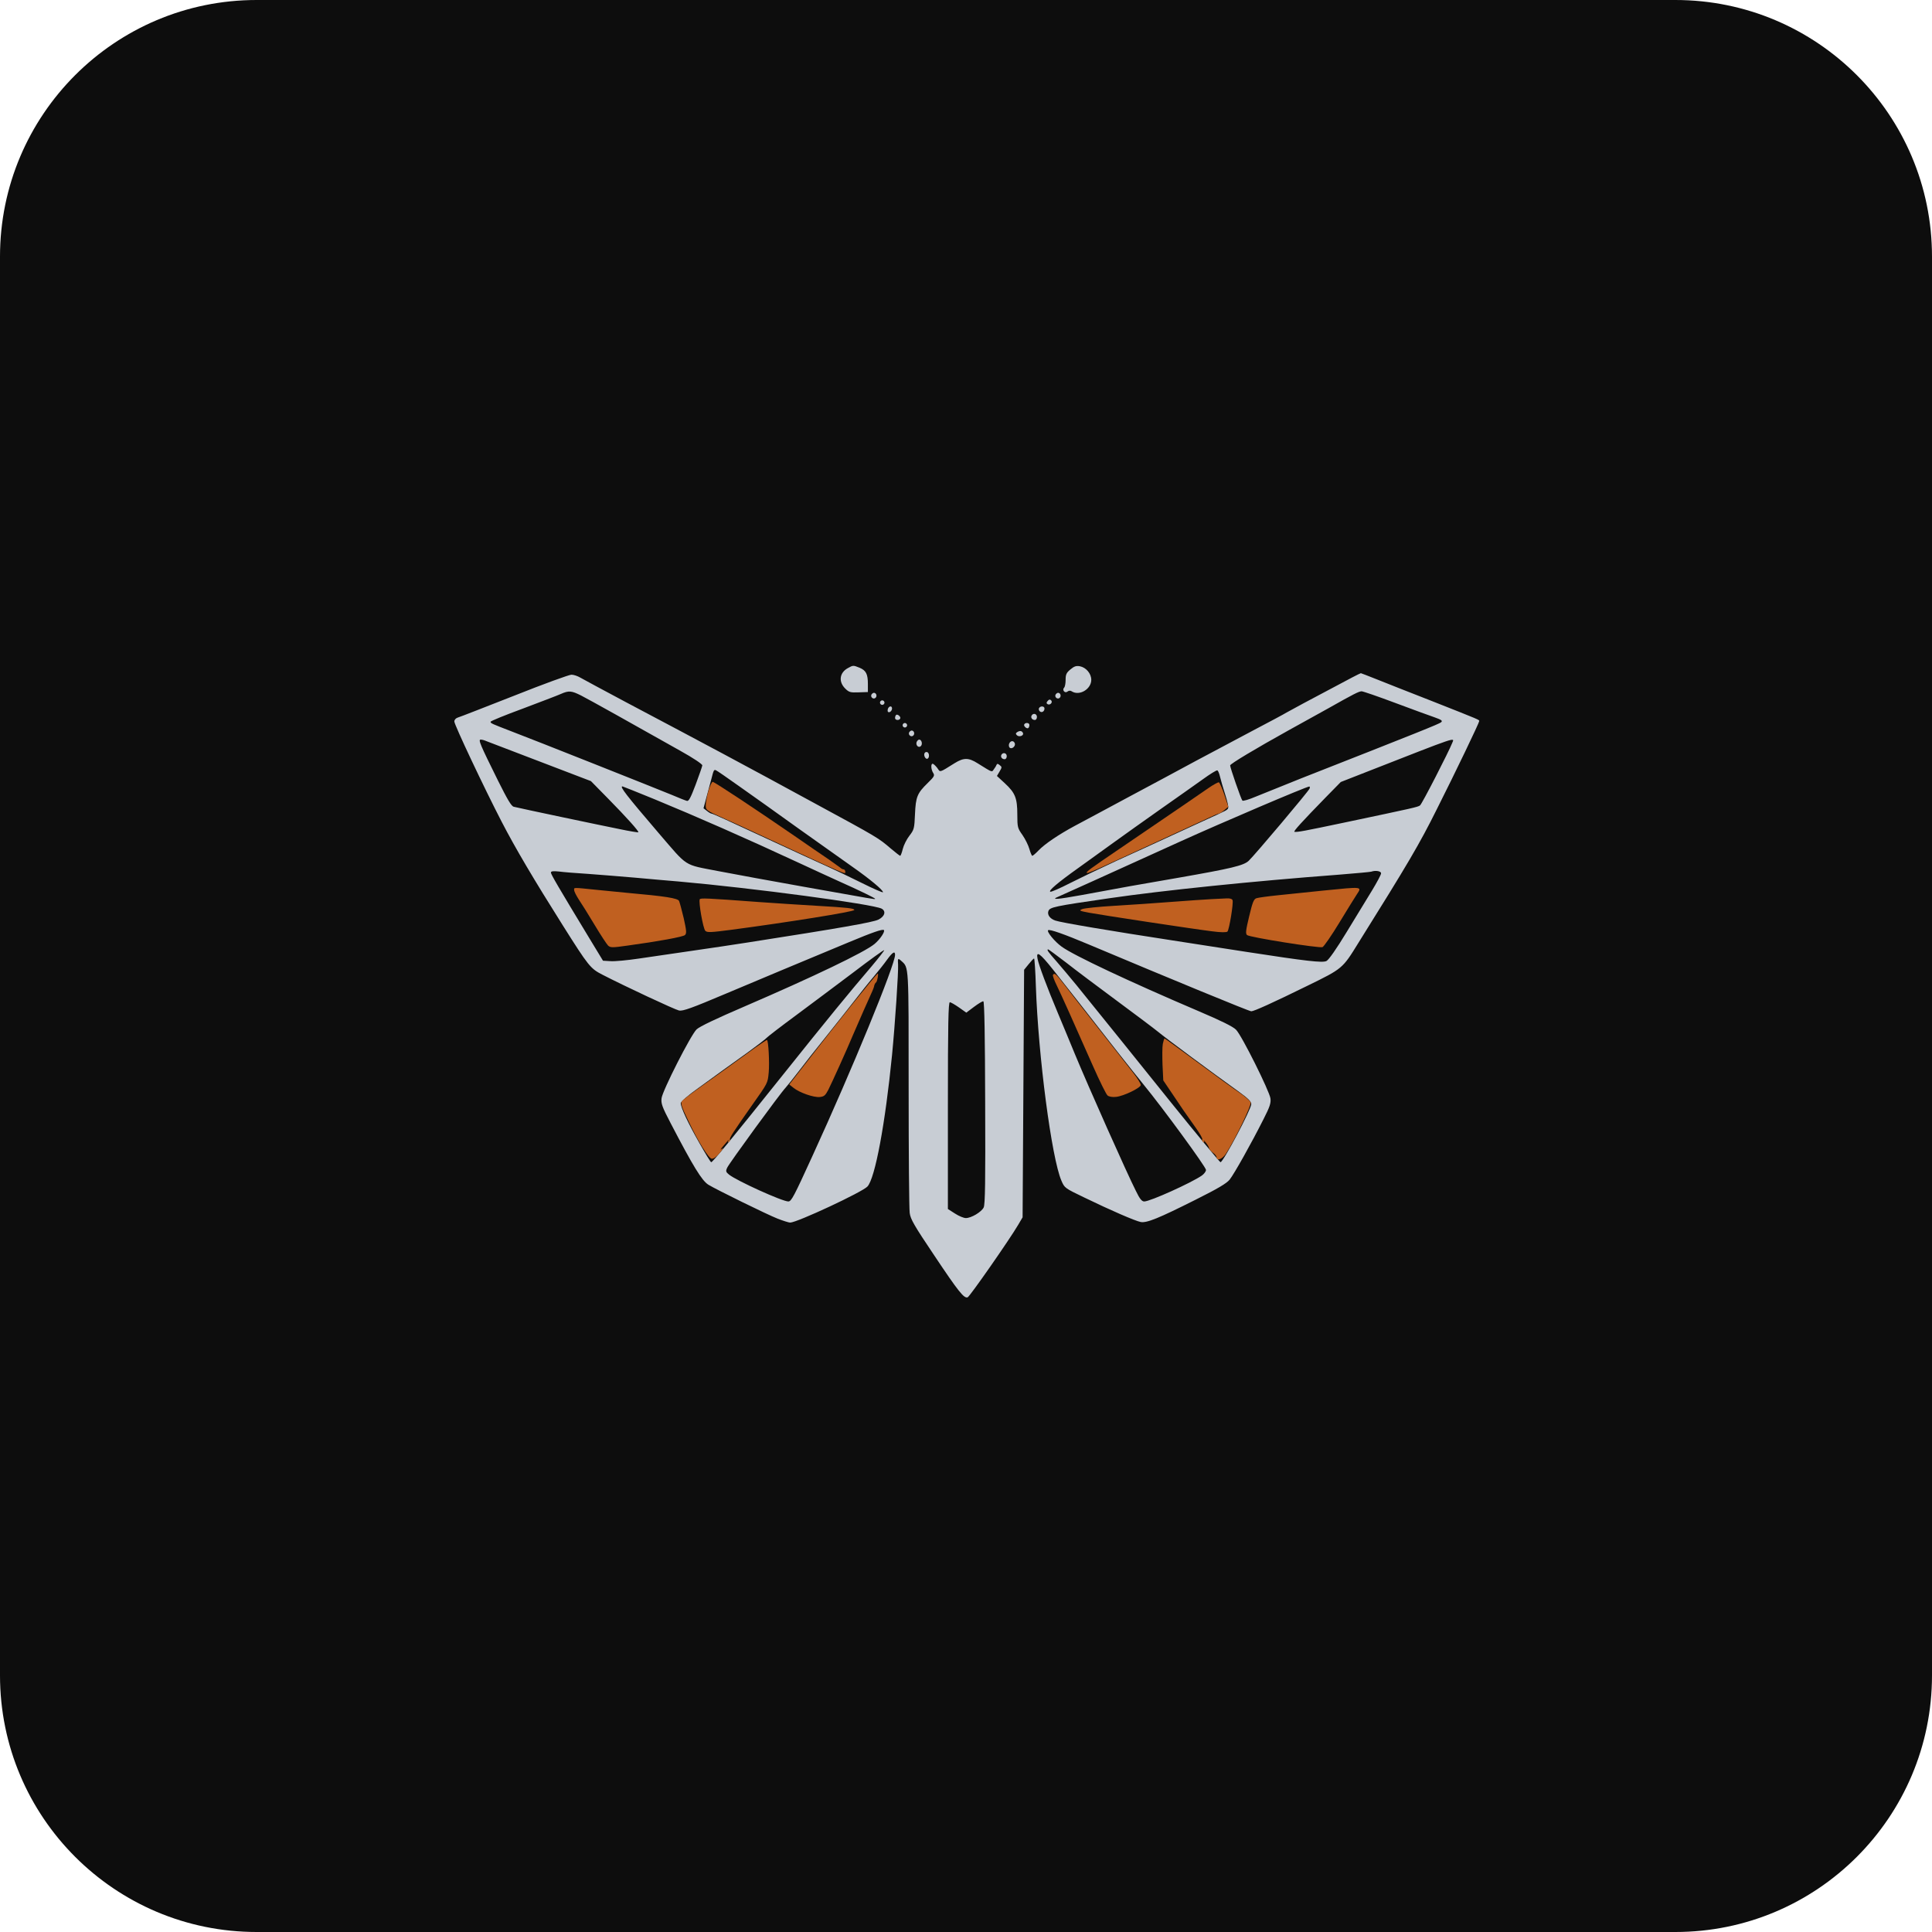
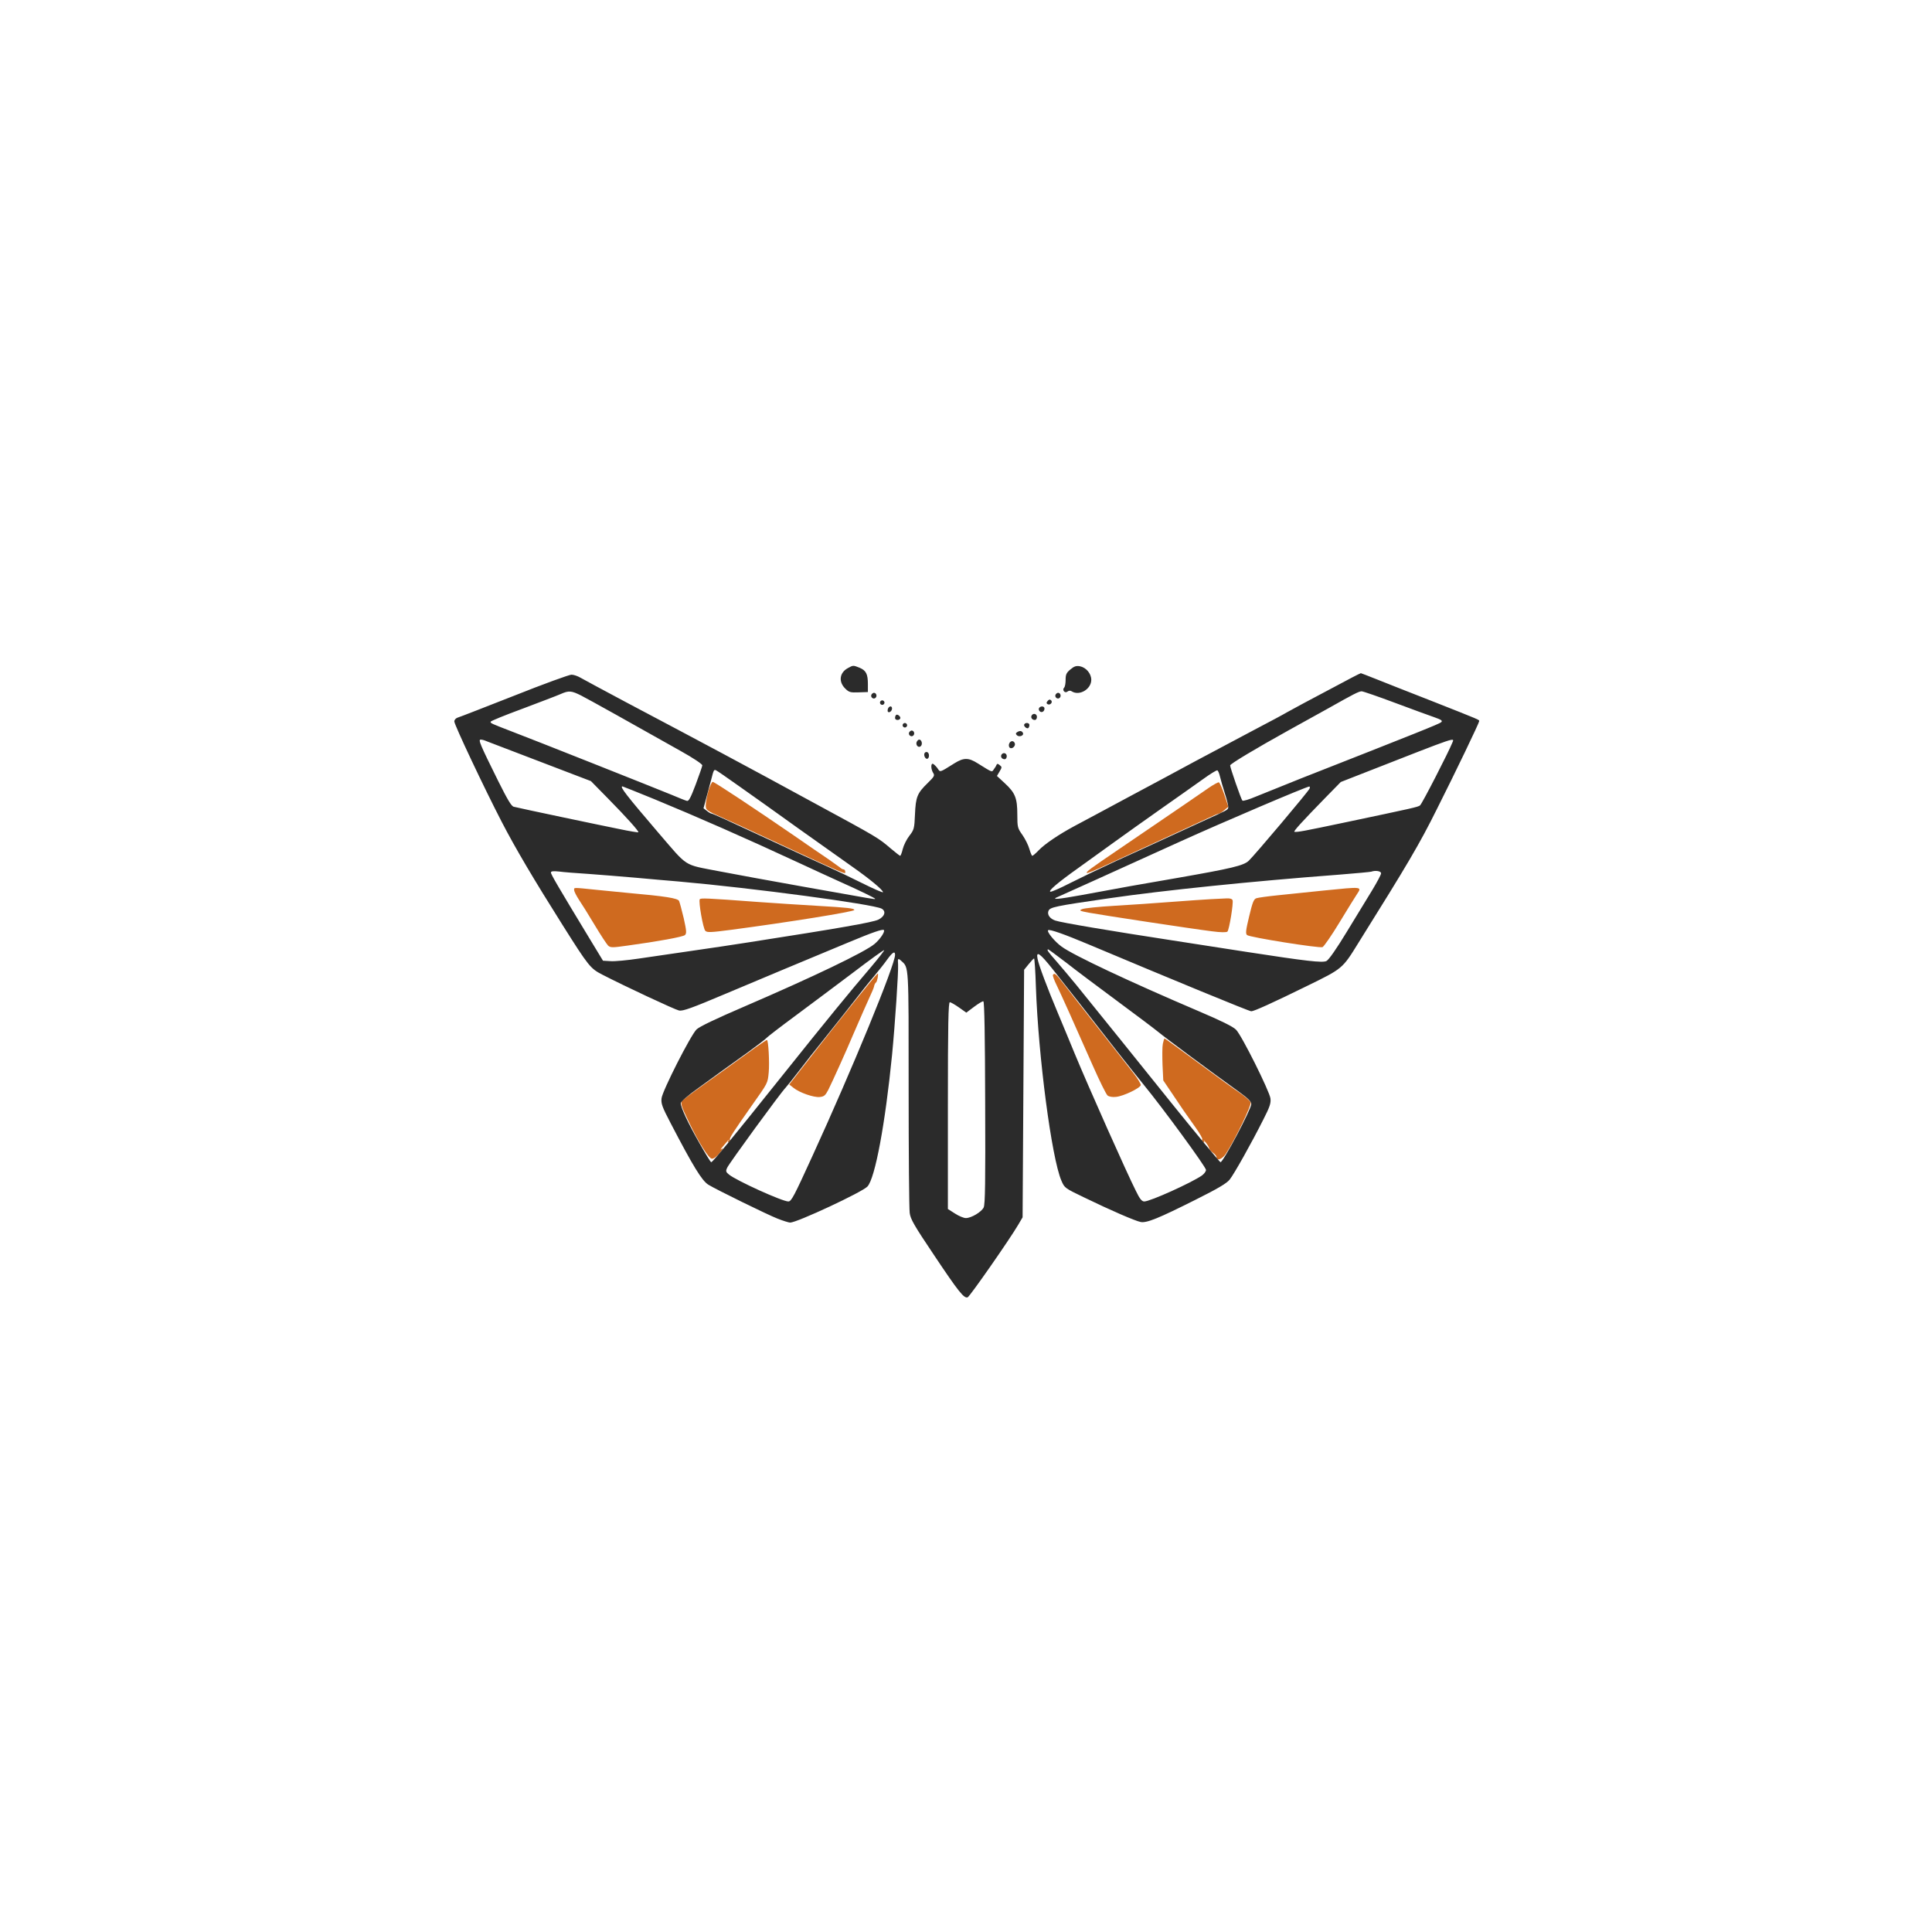
<svg xmlns="http://www.w3.org/2000/svg" viewBox="0 0 1280 1280" width="512" height="512">
-   <rect width="1280" height="1280" rx="170" fill="#0d0d0d" />
+   <style>.wing{fill:#2b2b2b}@media (prefers-color-scheme:dark){.wing{fill:#e8eaed}}</style>
  <g transform="translate(0,224)">
    <g transform="translate(0,832) scale(0.1,-0.1)">
-       <path d="M5618 6134 c-56 -30 -64 -90 -19 -135 26 -26 35 -28 90 -26 l61 2 0 53 c0 66 -12 90 -55 108 -42 17 -43 17 -77 -2z M7092 6125 c-27 -22 -32 -34 -32 -69 0 -23 -4 -46 -10 -52 -15 -15 5 -40 22 -26 9 7 19 8 28 2 51 -33 130 14 130 76 0 41 -34 82 -76 90 -24 4 -37 0 -62 -21z M8959 6072 c-312 -165 -408 -217 -434 -232 -16 -10 -115 -63 -220 -118 -104 -55 -275 -146 -380 -202 -104 -56 -311 -168 -460 -247 -148 -80 -304 -163 -345 -185 -106 -57 -199 -120 -239 -162 -19 -20 -38 -36 -42 -36 -3 0 -12 20 -19 45 -7 25 -28 67 -46 93 -32 45 -34 51 -34 135 0 109 -14 144 -82 207 l-53 49 17 29 c17 28 17 31 1 43 -11 10 -17 10 -20 3 -2 -6 -10 -20 -18 -30 -15 -21 -5 -25 -108 39 -60 38 -92 38 -152 1 -106 -66 -94 -62 -116 -31 -12 15 -25 27 -30 27 -13 0 -11 -37 3 -60 12 -18 8 -25 -35 -67 -70 -68 -80 -92 -85 -208 -4 -94 -6 -102 -37 -142 -18 -23 -38 -63 -44 -88 -6 -25 -14 -45 -17 -45 -3 0 -31 22 -62 48 -83 71 -82 71 -512 304 -455 248 -714 386 -1245 667 -148 79 -284 152 -301 162 -17 10 -43 19 -58 19 -15 0 -186 -62 -379 -139 -194 -76 -362 -142 -374 -145 -13 -4 -23 -15 -23 -26 0 -22 198 -441 314 -665 90 -174 211 -379 406 -688 169 -268 182 -284 260 -324 147 -76 481 -232 509 -238 25 -5 84 16 313 113 257 108 473 199 813 340 158 66 223 88 231 80 9 -10 -25 -61 -62 -92 -66 -55 -409 -219 -859 -413 -191 -82 -300 -134 -320 -153 -39 -38 -225 -404 -232 -456 -4 -35 3 -56 60 -165 149 -286 207 -381 250 -408 54 -33 388 -197 459 -225 36 -14 74 -26 83 -26 45 0 478 202 512 239 51 55 118 417 163 871 20 206 43 551 40 599 -3 42 -1 45 21 25 51 -46 49 -19 49 -847 0 -426 3 -796 7 -823 5 -41 30 -84 161 -279 163 -244 199 -289 223 -280 14 5 277 382 334 479 l30 51 5 820 5 820 30 37 c17 21 33 38 36 38 3 0 9 -84 12 -187 16 -461 104 -1134 169 -1285 21 -49 23 -50 152 -112 175 -85 337 -155 373 -162 40 -8 120 25 365 148 148 74 205 108 225 133 30 38 143 239 224 400 42 82 50 107 46 138 -7 49 -190 417 -228 455 -19 20 -100 60 -246 122 -462 197 -831 371 -909 428 -47 34 -100 99 -90 109 8 9 109 -27 266 -93 566 -238 1066 -444 1080 -444 18 0 142 56 372 169 233 114 232 113 337 283 330 528 404 653 521 888 121 240 280 571 280 582 0 10 14 4 -315 134 -148 58 -314 123 -368 145 -53 21 -99 39 -101 39 -2 0 -28 -13 -57 -28z m-5109 -120 c53 -27 343 -189 655 -365 90 -50 149 -90 148 -98 -1 -8 -21 -65 -44 -127 -33 -87 -46 -112 -58 -108 -9 2 -54 20 -101 40 -102 42 -925 369 -1060 420 -132 51 -140 54 -140 64 0 5 96 44 213 87 116 44 230 87 252 97 54 24 71 22 135 -10z m5391 -48 c112 -42 230 -85 262 -96 48 -17 56 -23 45 -33 -12 -11 -157 -69 -928 -372 -118 -47 -252 -101 -298 -120 -47 -20 -87 -32 -91 -27 -9 10 -81 218 -81 233 0 10 170 112 390 234 74 41 191 106 260 144 170 96 202 112 221 113 9 0 108 -34 220 -76z m-6019 -254 c21 -8 305 -117 583 -223 l110 -42 113 -115 c125 -127 207 -219 201 -224 -2 -2 -58 7 -124 21 -111 22 -653 136 -701 148 -16 3 -42 48 -104 172 -120 242 -133 273 -115 273 8 0 24 -4 37 -10z m6399 -13 c-22 -56 -200 -404 -213 -413 -14 -11 -43 -17 -498 -113 -271 -57 -313 -65 -334 -62 -10 1 49 66 207 228 l100 102 166 65 c626 245 587 232 572 193z m-4721 -288 c80 -56 255 -181 390 -278 135 -96 295 -209 355 -252 117 -82 205 -155 205 -170 0 -5 -64 23 -142 62 -78 39 -181 88 -228 109 -47 21 -184 84 -305 140 -368 171 -454 210 -462 210 -4 0 -18 8 -30 18 l-22 17 20 75 c11 41 25 93 31 115 16 64 18 67 31 62 6 -2 77 -51 157 -108z m3183 65 c5 -21 20 -74 34 -117 14 -43 23 -83 20 -90 -5 -14 -6 -14 -162 -85 -60 -28 -173 -79 -250 -115 -77 -35 -225 -104 -330 -151 -104 -48 -243 -115 -308 -148 -64 -33 -122 -58 -128 -56 -16 5 47 59 186 158 65 47 171 123 236 170 65 47 204 146 309 220 106 74 231 163 279 197 47 34 90 61 96 59 5 -1 13 -20 18 -42z m-3747 -149 c281 -116 598 -255 964 -425 85 -40 198 -91 250 -115 150 -67 252 -117 248 -120 -4 -4 4 -5 -473 80 -203 36 -459 83 -568 104 -232 45 -196 23 -391 249 -219 256 -262 312 -242 312 2 0 97 -38 212 -85z m4340 70 c-7 -18 -362 -439 -403 -478 -34 -32 -116 -51 -464 -112 -234 -40 -403 -70 -643 -115 -160 -29 -208 -33 -155 -11 23 10 325 146 809 366 280 127 831 362 854 364 4 1 6 -6 2 -14z m-4776 -565 c80 -6 219 -17 310 -25 91 -8 219 -20 285 -25 498 -44 1288 -150 1346 -180 31 -17 21 -52 -22 -73 -38 -18 -254 -56 -864 -151 -88 -14 -257 -39 -375 -56 -118 -17 -275 -40 -349 -51 -74 -11 -157 -19 -185 -17 l-51 3 -88 145 c-209 345 -257 427 -257 439 0 9 14 11 53 7 28 -4 117 -11 197 -16z m5250 4 c0 -9 -27 -59 -59 -112 -33 -54 -109 -178 -169 -277 -66 -109 -119 -185 -134 -192 -26 -13 -131 -1 -533 61 -121 19 -341 53 -490 76 -405 62 -737 118 -773 131 -36 12 -55 39 -46 63 10 26 39 32 404 85 357 52 949 113 1520 156 113 9 210 18 215 20 28 10 65 4 65 -11z m-3376 -617 c-143 -167 -292 -349 -594 -727 -334 -418 -459 -570 -468 -570 -4 0 -40 59 -80 130 -74 130 -121 231 -122 261 0 10 48 52 116 100 64 46 138 100 164 119 26 19 100 72 163 117 63 46 120 89 126 97 7 8 94 75 193 148 99 73 270 202 381 285 110 84 203 151 205 148 2 -2 -36 -51 -84 -108z m1289 26 c62 -49 213 -162 336 -253 123 -91 247 -184 275 -207 49 -41 365 -275 534 -396 62 -45 82 -65 82 -82 0 -33 -186 -385 -204 -385 -4 0 -176 207 -311 375 -66 83 -222 275 -345 429 -124 153 -258 319 -298 369 -40 49 -100 120 -132 157 -56 63 -68 80 -55 80 2 0 55 -39 118 -87z m-1133 51 c0 -67 -284 -758 -548 -1334 -122 -267 -139 -300 -159 -300 -40 0 -342 137 -393 178 -21 17 -23 23 -12 46 13 29 349 490 387 530 13 15 52 63 87 109 34 45 114 147 178 226 63 79 149 187 190 240 41 53 99 126 129 161 30 36 70 86 89 113 35 48 52 59 52 31z m1045 -96 c44 -55 116 -147 160 -203 202 -260 366 -468 441 -560 129 -157 414 -547 414 -566 0 -10 -12 -26 -27 -37 -69 -48 -343 -172 -382 -172 -16 0 -30 17 -55 69 -59 116 -315 691 -406 911 -28 69 -78 188 -110 265 -74 176 -128 321 -136 363 -11 56 16 37 101 -70z m-448 -884 c2 -524 0 -674 -10 -694 -15 -30 -82 -70 -118 -70 -14 0 -46 13 -72 30 l-47 30 0 685 c0 542 3 685 13 685 6 0 34 -16 61 -35 l48 -34 52 39 c28 21 56 38 61 36 7 -2 11 -236 12 -672z M5774 5959 c-10 -17 13 -36 27 -22 12 12 4 33 -11 33 -5 0 -12 -5 -16 -11z M6994 5959 c-10 -17 13 -36 27 -22 12 12 4 33 -11 33 -5 0 -12 -5 -16 -11z M6941 5916 c-9 -10 -9 -16 -1 -21 17 -10 37 12 24 25 -8 8 -15 6 -23 -4z M5830 5905 c0 -8 7 -15 15 -15 8 0 15 7 15 15 0 8 -7 15 -15 15 -8 0 -15 -7 -15 -15z M5883 5865 c-3 -9 -3 -18 0 -21 9 -9 27 6 27 22 0 19 -19 18 -27 -1z M6884 5869 c-3 -6 -2 -15 4 -21 13 -13 32 -2 32 18 0 16 -26 19 -36 3z M5937 5823 c-4 -3 -7 -12 -7 -20 0 -15 26 -18 34 -4 7 11 -18 33 -27 24z M6835 5820 c-8 -14 3 -30 21 -30 8 0 14 9 14 20 0 21 -24 28 -35 10z M5980 5755 c0 -8 7 -15 15 -15 8 0 15 7 15 15 0 8 -7 15 -15 15 -8 0 -15 -7 -15 -15z M6786 5761 c-7 -11 18 -33 27 -24 4 3 7 12 7 20 0 15 -26 18 -34 4z M6024 5709 c-10 -17 13 -36 27 -22 12 12 4 33 -11 33 -5 0 -12 -5 -16 -11z M6740 5710 c-11 -7 -12 -12 -3 -21 14 -14 46 -4 41 13 -6 16 -20 19 -38 8z M6073 5644 c-8 -21 13 -42 28 -27 13 13 5 43 -11 43 -6 0 -13 -7 -17 -16z M6686 5633 c-4 -9 -2 -21 3 -26 14 -14 42 10 34 29 -7 19 -29 18 -37 -3z M6126 5571 c-9 -14 5 -42 18 -38 15 5 14 39 -1 44 -6 2 -14 0 -17 -6z M6635 5560 c-8 -14 3 -30 21 -30 8 0 14 9 14 20 0 21 -24 28 -35 10z" fill="#c8cdd4" />
-       <path d="M4694 5323 c-9 -32 -17 -73 -18 -92 -1 -39 -3 -38 129 -97 44 -19 132 -60 195 -89 643 -298 600 -279 600 -260 0 8 -5 15 -11 15 -6 0 -17 6 -24 13 -8 6 -43 31 -77 55 -35 23 -135 92 -223 153 -266 183 -532 359 -543 359 -6 0 -18 -26 -28 -57z M8005 5338 c-57 -40 -192 -132 -590 -403 -196 -133 -222 -152 -214 -159 2 -3 59 20 124 51 66 30 172 79 235 108 245 113 397 183 451 208 31 15 60 27 65 27 5 0 21 10 36 23 l26 22 -26 79 c-15 44 -31 81 -37 83 -5 1 -37 -16 -70 -39z M3804 4663 c0 -10 15 -38 31 -63 17 -25 64 -100 104 -167 40 -67 81 -129 90 -138 16 -14 28 -14 127 0 205 28 369 58 382 70 12 11 10 29 -8 111 -13 55 -27 106 -31 115 -9 18 -88 31 -347 54 -85 8 -176 17 -203 20 -156 16 -146 16 -145 -2z M8770 4660 c-96 -10 -231 -24 -300 -31 -69 -7 -135 -16 -146 -20 -18 -6 -26 -28 -48 -120 -22 -92 -25 -114 -14 -124 17 -15 477 -88 500 -80 9 4 60 77 112 163 53 87 104 170 115 186 35 53 41 52 -219 26z M4636 4602 c-9 -16 22 -194 37 -209 12 -12 35 -11 173 7 371 49 814 120 814 131 0 11 -41 16 -250 28 -102 6 -275 17 -385 25 -348 26 -383 27 -389 18z M8025 4603 c-38 -2 -155 -10 -260 -18 -104 -8 -275 -20 -380 -26 -104 -6 -201 -16 -215 -22 -23 -9 -19 -12 45 -24 86 -16 685 -107 814 -123 59 -8 97 -8 103 -2 12 12 41 190 34 208 -3 9 -18 13 -38 12 -18 -1 -64 -3 -103 -5z M5757 4043 c-59 -72 -139 -171 -250 -312 -68 -87 -91 -115 -212 -271 l-66 -85 28 -22 c39 -32 134 -65 174 -61 29 3 37 10 57 48 26 52 122 264 162 360 33 77 116 266 130 295 5 11 11 27 12 35 2 8 7 18 12 21 8 6 18 59 11 59 -1 0 -28 -30 -58 -67z M6976 4101 c-3 -4 8 -35 24 -67 31 -64 112 -244 240 -534 45 -102 89 -191 98 -198 10 -8 33 -12 57 -9 49 5 159 58 163 78 1 8 -22 46 -52 84 -30 39 -133 169 -228 291 -95 121 -198 252 -228 292 -55 71 -64 79 -74 63z M7704 3644 c-4 -20 -4 -82 -2 -139 l5 -103 56 -83 c63 -95 91 -135 160 -232 26 -37 46 -71 42 -76 -3 -5 0 -13 6 -17 8 -5 10 -2 5 7 -4 8 2 3 13 -11 11 -14 21 -30 21 -36 0 -6 11 -20 25 -30 14 -10 25 -24 25 -31 0 -28 40 -12 63 25 64 100 169 320 163 338 -4 10 -36 39 -73 64 -36 24 -162 115 -279 202 -118 87 -216 158 -218 158 -3 0 -8 -16 -12 -36z M5005 3620 c-63 -46 -140 -101 -215 -155 -16 -11 -81 -58 -147 -105 -65 -46 -121 -89 -125 -95 -10 -14 -3 -37 42 -130 65 -138 135 -250 156 -252 12 -1 32 14 54 40 19 23 26 35 15 27 -15 -11 -14 -7 5 15 37 45 44 52 35 36 -5 -10 -4 -12 4 -7 6 4 9 11 7 15 -6 9 23 53 146 228 106 150 104 145 111 218 6 64 -2 215 -12 215 -3 0 -37 -23 -76 -50z" fill="#c06020" />
+       <path d="M4694 5323 c-9 -32 -17 -73 -18 -92 -1 -39 -3 -38 129 -97 44 -19 132 -60 195 -89 643 -298 600 -279 600 -260 0 8 -5 15 -11 15 -6 0 -17 6 -24 13 -8 6 -43 31 -77 55 -35 23 -135 92 -223 153 -266 183 -532 359 -543 359 -6 0 -18 -26 -28 -57z M8005 5338 c-57 -40 -192 -132 -590 -403 -196 -133 -222 -152 -214 -159 2 -3 59 20 124 51 66 30 172 79 235 108 245 113 397 183 451 208 31 15 60 27 65 27 5 0 21 10 36 23 l26 22 -26 79 c-15 44 -31 81 -37 83 -5 1 -37 -16 -70 -39z M3804 4663 c0 -10 15 -38 31 -63 17 -25 64 -100 104 -167 40 -67 81 -129 90 -138 16 -14 28 -14 127 0 205 28 369 58 382 70 12 11 10 29 -8 111 -13 55 -27 106 -31 115 -9 18 -88 31 -347 54 -85 8 -176 17 -203 20 -156 16 -146 16 -145 -2z M8770 4660 c-96 -10 -231 -24 -300 -31 -69 -7 -135 -16 -146 -20 -18 -6 -26 -28 -48 -120 -22 -92 -25 -114 -14 -124 17 -15 477 -88 500 -80 9 4 60 77 112 163 53 87 104 170 115 186 35 53 41 52 -219 26z M4636 4602 c-9 -16 22 -194 37 -209 12 -12 35 -11 173 7 371 49 814 120 814 131 0 11 -41 16 -250 28 -102 6 -275 17 -385 25 -348 26 -383 27 -389 18z M8025 4603 c-38 -2 -155 -10 -260 -18 -104 -8 -275 -20 -380 -26 -104 -6 -201 -16 -215 -22 -23 -9 -19 -12 45 -24 86 -16 685 -107 814 -123 59 -8 97 -8 103 -2 12 12 41 190 34 208 -3 9 -18 13 -38 12 -18 -1 -64 -3 -103 -5z M5757 4043 c-59 -72 -139 -171 -250 -312 -68 -87 -91 -115 -212 -271 l-66 -85 28 -22 c39 -32 134 -65 174 -61 29 3 37 10 57 48 26 52 122 264 162 360 33 77 116 266 130 295 5 11 11 27 12 35 2 8 7 18 12 21 8 6 18 59 11 59 -1 0 -28 -30 -58 -67z M6976 4101 c-3 -4 8 -35 24 -67 31 -64 112 -244 240 -534 45 -102 89 -191 98 -198 10 -8 33 -12 57 -9 49 5 159 58 163 78 1 8 -22 46 -52 84 -30 39 -133 169 -228 291 -95 121 -198 252 -228 292 -55 71 -64 79 -74 63z M7704 3644 c-4 -20 -4 -82 -2 -139 l5 -103 56 -83 c63 -95 91 -135 160 -232 26 -37 46 -71 42 -76 -3 -5 0 -13 6 -17 8 -5 10 -2 5 7 -4 8 2 3 13 -11 11 -14 21 -30 21 -36 0 -6 11 -20 25 -30 14 -10 25 -24 25 -31 0 -28 40 -12 63 25 64 100 169 320 163 338 -4 10 -36 39 -73 64 -36 24 -162 115 -279 202 -118 87 -216 158 -218 158 -3 0 -8 -16 -12 -36z M5005 3620 c-63 -46 -140 -101 -215 -155 -16 -11 -81 -58 -147 -105 -65 -46 -121 -89 -125 -95 -10 -14 -3 -37 42 -130 65 -138 135 -250 156 -252 12 -1 32 14 54 40 19 23 26 35 15 27 -15 -11 -14 -7 5 15 37 45 44 52 35 36 -5 -10 -4 -12 4 -7 6 4 9 11 7 15 -6 9 23 53 146 228 106 150 104 145 111 218 6 64 -2 215 -12 215 -3 0 -37 -23 -76 -50z" fill="#cf6a1f" />
+       <path d="M5618 6134 c-56 -30 -64 -90 -19 -135 26 -26 35 -28 90 -26 l61 2 0 53 c0 66 -12 90 -55 108 -42 17 -43 17 -77 -2z M7092 6125 c-27 -22 -32 -34 -32 -69 0 -23 -4 -46 -10 -52 -15 -15 5 -40 22 -26 9 7 19 8 28 2 51 -33 130 14 130 76 0 41 -34 82 -76 90 -24 4 -37 0 -62 -21z M8959 6072 c-312 -165 -408 -217 -434 -232 -16 -10 -115 -63 -220 -118 -104 -55 -275 -146 -380 -202 -104 -56 -311 -168 -460 -247 -148 -80 -304 -163 -345 -185 -106 -57 -199 -120 -239 -162 -19 -20 -38 -36 -42 -36 -3 0 -12 20 -19 45 -7 25 -28 67 -46 93 -32 45 -34 51 -34 135 0 109 -14 144 -82 207 l-53 49 17 29 c17 28 17 31 1 43 -11 10 -17 10 -20 3 -2 -6 -10 -20 -18 -30 -15 -21 -5 -25 -108 39 -60 38 -92 38 -152 1 -106 -66 -94 -62 -116 -31 -12 15 -25 27 -30 27 -13 0 -11 -37 3 -60 12 -18 8 -25 -35 -67 -70 -68 -80 -92 -85 -208 -4 -94 -6 -102 -37 -142 -18 -23 -38 -63 -44 -88 -6 -25 -14 -45 -17 -45 -3 0 -31 22 -62 48 -83 71 -82 71 -512 304 -455 248 -714 386 -1245 667 -148 79 -284 152 -301 162 -17 10 -43 19 -58 19 -15 0 -186 -62 -379 -139 -194 -76 -362 -142 -374 -145 -13 -4 -23 -15 -23 -26 0 -22 198 -441 314 -665 90 -174 211 -379 406 -688 169 -268 182 -284 260 -324 147 -76 481 -232 509 -238 25 -5 84 16 313 113 257 108 473 199 813 340 158 66 223 88 231 80 9 -10 -25 -61 -62 -92 -66 -55 -409 -219 -859 -413 -191 -82 -300 -134 -320 -153 -39 -38 -225 -404 -232 -456 -4 -35 3 -56 60 -165 149 -286 207 -381 250 -408 54 -33 388 -197 459 -225 36 -14 74 -26 83 -26 45 0 478 202 512 239 51 55 118 417 163 871 20 206 43 551 40 599 -3 42 -1 45 21 25 51 -46 49 -19 49 -847 0 -426 3 -796 7 -823 5 -41 30 -84 161 -279 163 -244 199 -289 223 -280 14 5 277 382 334 479 l30 51 5 820 5 820 30 37 c17 21 33 38 36 38 3 0 9 -84 12 -187 16 -461 104 -1134 169 -1285 21 -49 23 -50 152 -112 175 -85 337 -155 373 -162 40 -8 120 25 365 148 148 74 205 108 225 133 30 38 143 239 224 400 42 82 50 107 46 138 -7 49 -190 417 -228 455 -19 20 -100 60 -246 122 -462 197 -831 371 -909 428 -47 34 -100 99 -90 109 8 9 109 -27 266 -93 566 -238 1066 -444 1080 -444 18 0 142 56 372 169 233 114 232 113 337 283 330 528 404 653 521 888 121 240 280 571 280 582 0 10 14 4 -315 134 -148 58 -314 123 -368 145 -53 21 -99 39 -101 39 -2 0 -28 -13 -57 -28z m-5109 -120 c53 -27 343 -189 655 -365 90 -50 149 -90 148 -98 -1 -8 -21 -65 -44 -127 -33 -87 -46 -112 -58 -108 -9 2 -54 20 -101 40 -102 42 -925 369 -1060 420 -132 51 -140 54 -140 64 0 5 96 44 213 87 116 44 230 87 252 97 54 24 71 22 135 -10z m5391 -48 c112 -42 230 -85 262 -96 48 -17 56 -23 45 -33 -12 -11 -157 -69 -928 -372 -118 -47 -252 -101 -298 -120 -47 -20 -87 -32 -91 -27 -9 10 -81 218 -81 233 0 10 170 112 390 234 74 41 191 106 260 144 170 96 202 112 221 113 9 0 108 -34 220 -76z m-6019 -254 c21 -8 305 -117 583 -223 l110 -42 113 -115 c125 -127 207 -219 201 -224 -2 -2 -58 7 -124 21 -111 22 -653 136 -701 148 -16 3 -42 48 -104 172 -120 242 -133 273 -115 273 8 0 24 -4 37 -10z m6399 -13 c-22 -56 -200 -404 -213 -413 -14 -11 -43 -17 -498 -113 -271 -57 -313 -65 -334 -62 -10 1 49 66 207 228 l100 102 166 65 c626 245 587 232 572 193z m-4721 -288 c80 -56 255 -181 390 -278 135 -96 295 -209 355 -252 117 -82 205 -155 205 -170 0 -5 -64 23 -142 62 -78 39 -181 88 -228 109 -47 21 -184 84 -305 140 -368 171 -454 210 -462 210 -4 0 -18 8 -30 18 l-22 17 20 75 c11 41 25 93 31 115 16 64 18 67 31 62 6 -2 77 -51 157 -108z m3183 65 c5 -21 20 -74 34 -117 14 -43 23 -83 20 -90 -5 -14 -6 -14 -162 -85 -60 -28 -173 -79 -250 -115 -77 -35 -225 -104 -330 -151 -104 -48 -243 -115 -308 -148 -64 -33 -122 -58 -128 -56 -16 5 47 59 186 158 65 47 171 123 236 170 65 47 204 146 309 220 106 74 231 163 279 197 47 34 90 61 96 59 5 -1 13 -20 18 -42z m-3747 -149 c281 -116 598 -255 964 -425 85 -40 198 -91 250 -115 150 -67 252 -117 248 -120 -4 -4 4 -5 -473 80 -203 36 -459 83 -568 104 -232 45 -196 23 -391 249 -219 256 -262 312 -242 312 2 0 97 -38 212 -85z m4340 70 c-7 -18 -362 -439 -403 -478 -34 -32 -116 -51 -464 -112 -234 -40 -403 -70 -643 -115 -160 -29 -208 -33 -155 -11 23 10 325 146 809 366 280 127 831 362 854 364 4 1 6 -6 2 -14z m-4776 -565 c80 -6 219 -17 310 -25 91 -8 219 -20 285 -25 498 -44 1288 -150 1346 -180 31 -17 21 -52 -22 -73 -38 -18 -254 -56 -864 -151 -88 -14 -257 -39 -375 -56 -118 -17 -275 -40 -349 -51 -74 -11 -157 -19 -185 -17 l-51 3 -88 145 c-209 345 -257 427 -257 439 0 9 14 11 53 7 28 -4 117 -11 197 -16z m5250 4 c0 -9 -27 -59 -59 -112 -33 -54 -109 -178 -169 -277 -66 -109 -119 -185 -134 -192 -26 -13 -131 -1 -533 61 -121 19 -341 53 -490 76 -405 62 -737 118 -773 131 -36 12 -55 39 -46 63 10 26 39 32 404 85 357 52 949 113 1520 156 113 9 210 18 215 20 28 10 65 4 65 -11z m-3376 -617 c-143 -167 -292 -349 -594 -727 -334 -418 -459 -570 -468 -570 -4 0 -40 59 -80 130 -74 130 -121 231 -122 261 0 10 48 52 116 100 64 46 138 100 164 119 26 19 100 72 163 117 63 46 120 89 126 97 7 8 94 75 193 148 99 73 270 202 381 285 110 84 203 151 205 148 2 -2 -36 -51 -84 -108z m1289 26 c62 -49 213 -162 336 -253 123 -91 247 -184 275 -207 49 -41 365 -275 534 -396 62 -45 82 -65 82 -82 0 -33 -186 -385 -204 -385 -4 0 -176 207 -311 375 -66 83 -222 275 -345 429 -124 153 -258 319 -298 369 -40 49 -100 120 -132 157 -56 63 -68 80 -55 80 2 0 55 -39 118 -87z m-1133 51 c0 -67 -284 -758 -548 -1334 -122 -267 -139 -300 -159 -300 -40 0 -342 137 -393 178 -21 17 -23 23 -12 46 13 29 349 490 387 530 13 15 52 63 87 109 34 45 114 147 178 226 63 79 149 187 190 240 41 53 99 126 129 161 30 36 70 86 89 113 35 48 52 59 52 31z m1045 -96 c44 -55 116 -147 160 -203 202 -260 366 -468 441 -560 129 -157 414 -547 414 -566 0 -10 -12 -26 -27 -37 -69 -48 -343 -172 -382 -172 -16 0 -30 17 -55 69 -59 116 -315 691 -406 911 -28 69 -78 188 -110 265 -74 176 -128 321 -136 363 -11 56 16 37 101 -70z m-448 -884 c2 -524 0 -674 -10 -694 -15 -30 -82 -70 -118 -70 -14 0 -46 13 -72 30 l-47 30 0 685 c0 542 3 685 13 685 6 0 34 -16 61 -35 l48 -34 52 39 c28 21 56 38 61 36 7 -2 11 -236 12 -672z M5774 5959 c-10 -17 13 -36 27 -22 12 12 4 33 -11 33 -5 0 -12 -5 -16 -11z M6994 5959 c-10 -17 13 -36 27 -22 12 12 4 33 -11 33 -5 0 -12 -5 -16 -11z M6941 5916 c-9 -10 -9 -16 -1 -21 17 -10 37 12 24 25 -8 8 -15 6 -23 -4z M5830 5905 c0 -8 7 -15 15 -15 8 0 15 7 15 15 0 8 -7 15 -15 15 -8 0 -15 -7 -15 -15z M5883 5865 c-3 -9 -3 -18 0 -21 9 -9 27 6 27 22 0 19 -19 18 -27 -1z M6884 5869 c-3 -6 -2 -15 4 -21 13 -13 32 -2 32 18 0 16 -26 19 -36 3z M5937 5823 c-4 -3 -7 -12 -7 -20 0 -15 26 -18 34 -4 7 11 -18 33 -27 24z M6835 5820 c-8 -14 3 -30 21 -30 8 0 14 9 14 20 0 21 -24 28 -35 10z M5980 5755 c0 -8 7 -15 15 -15 8 0 15 7 15 15 0 8 -7 15 -15 15 -8 0 -15 -7 -15 -15z M6786 5761 c-7 -11 18 -33 27 -24 4 3 7 12 7 20 0 15 -26 18 -34 4z M6024 5709 c-10 -17 13 -36 27 -22 12 12 4 33 -11 33 -5 0 -12 -5 -16 -11z M6740 5710 c-11 -7 -12 -12 -3 -21 14 -14 46 -4 41 13 -6 16 -20 19 -38 8z M6073 5644 c-8 -21 13 -42 28 -27 13 13 5 43 -11 43 -6 0 -13 -7 -17 -16z M6686 5633 c-4 -9 -2 -21 3 -26 14 -14 42 10 34 29 -7 19 -29 18 -37 -3z M6126 5571 c-9 -14 5 -42 18 -38 15 5 14 39 -1 44 -6 2 -14 0 -17 -6z M6635 5560 c-8 -14 3 -30 21 -30 8 0 14 9 14 20 0 21 -24 28 -35 10z" class="wing" />
    </g>
  </g>
</svg>
